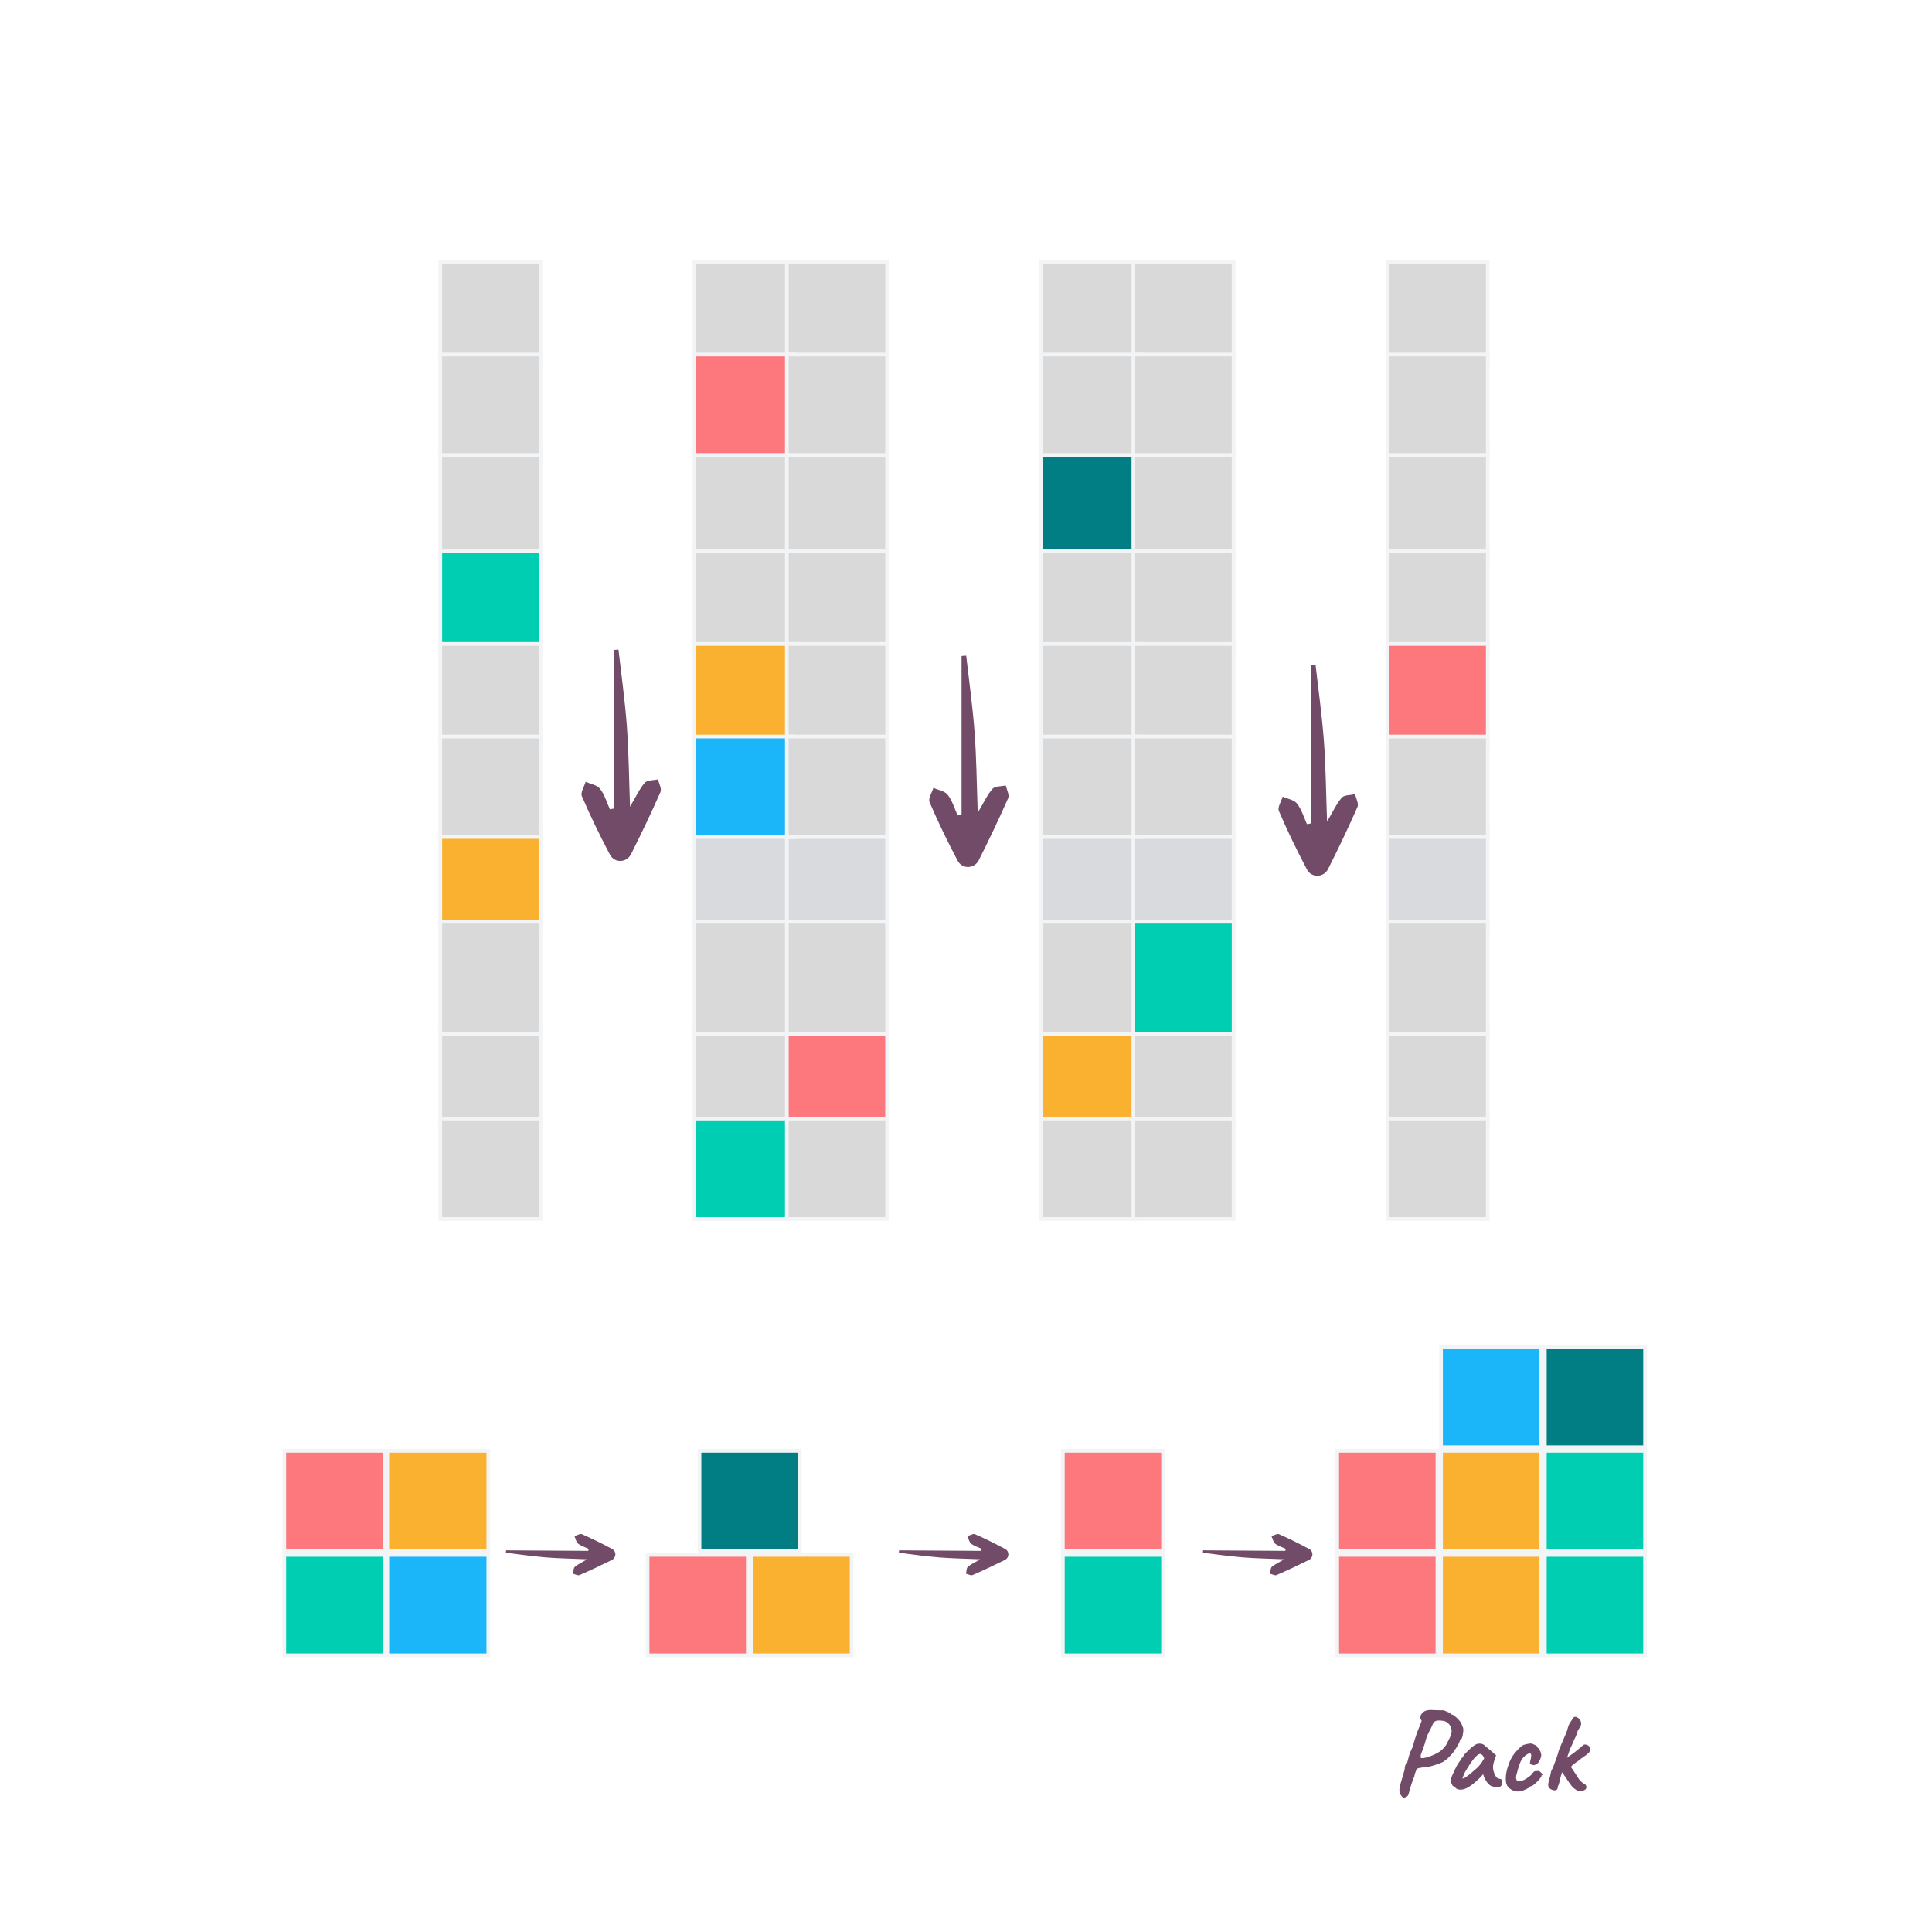
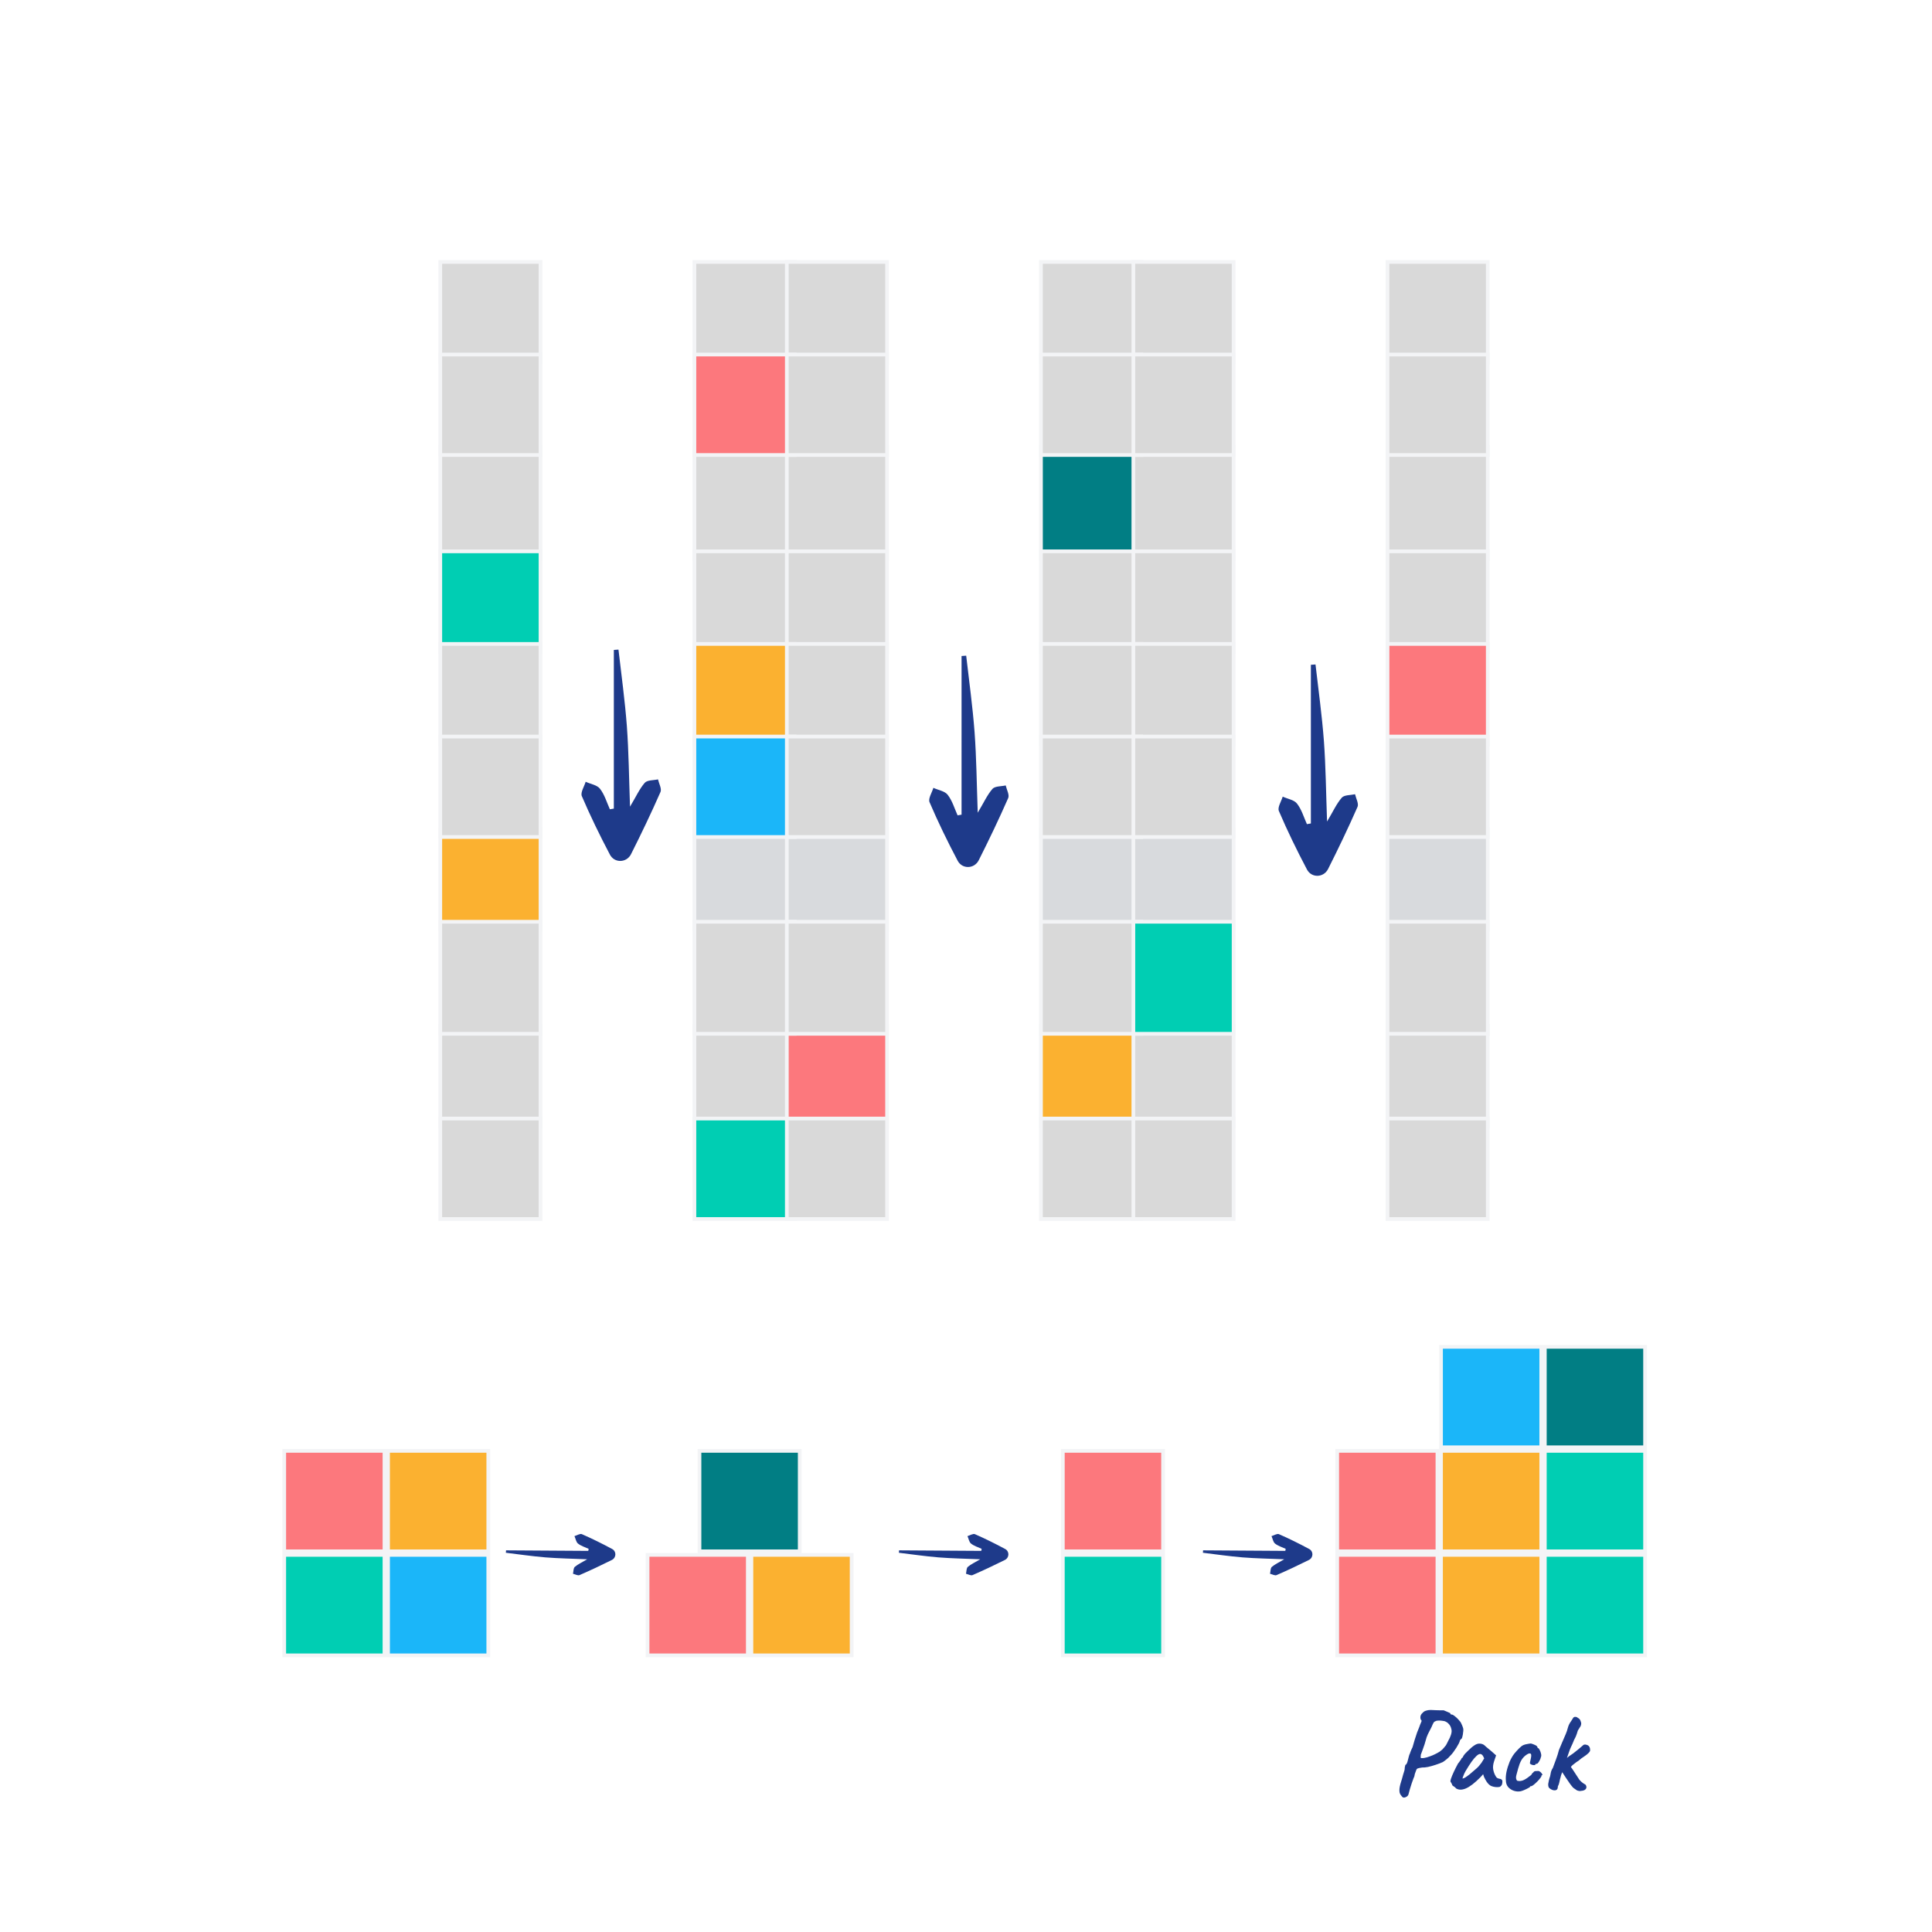
<svg xmlns="http://www.w3.org/2000/svg" width="260" height="260" viewBox="0 0 260 260" fill="none">
  <path d="M0 0H260V260H0V0Z" fill="white" />
-   <path d="M128.876 109.745C128.449 108.799 128.158 107.752 127.53 106.954C127.142 106.454 126.263 106.33 125.61 106.023C125.417 106.664 124.888 107.47 125.094 107.955C126.237 110.63 127.518 113.255 128.871 115.822C129.482 116.993 131.115 116.95 131.713 115.771C133.101 113.014 134.432 110.237 135.677 107.405C135.873 106.974 135.475 106.276 135.346 105.701C134.732 105.839 133.899 105.78 133.558 106.167C132.844 106.991 132.386 108.035 131.579 109.374C131.438 105.489 131.409 101.992 131.153 98.522C130.894 95.083 130.417 91.659 130.025 88.238C129.818 88.259 129.6 88.273 129.402 88.282C129.4 95.393 129.411 102.512 129.401 109.636C129.227 109.661 129.066 109.695 128.892 109.72L128.876 109.745Z" fill="#714B67" />
-   <path d="M82.082 108.928C81.655 107.983 81.364 106.935 80.736 106.137C80.348 105.638 79.469 105.514 78.816 105.206C78.623 105.848 78.094 106.654 78.3 107.139C79.444 109.813 80.724 112.438 82.077 115.006C82.688 116.177 84.321 116.133 84.919 114.954C86.307 112.198 87.638 109.421 88.883 106.588C89.079 106.158 88.681 105.459 88.552 104.885C87.938 105.023 87.105 104.964 86.764 105.351C86.05 106.174 85.592 107.219 84.785 108.557C84.644 104.672 84.615 101.176 84.359 97.705C84.1 94.267 83.623 90.842 83.231 87.421C83.025 87.443 82.806 87.457 82.608 87.466C82.606 94.577 82.617 101.696 82.607 108.819C82.433 108.845 82.272 108.878 82.098 108.904L82.082 108.928Z" fill="#714B67" />
-   <path d="M175.887 110.928C175.459 109.983 175.169 108.935 174.54 108.137C174.153 107.638 173.274 107.514 172.621 107.206C172.427 107.848 171.899 108.654 172.105 109.139C173.248 111.813 174.529 114.438 175.882 117.006C176.492 118.177 178.126 118.133 178.724 116.954C180.112 114.198 181.443 111.421 182.688 108.588C182.883 108.158 182.486 107.459 182.357 106.885C181.743 107.023 180.909 106.964 180.568 107.351C179.854 108.174 179.397 109.219 178.589 110.557C178.449 106.672 178.419 103.176 178.164 99.705C177.905 96.267 177.428 92.842 177.035 89.421C176.829 89.443 176.611 89.457 176.413 89.466C176.411 96.577 176.421 103.696 176.412 110.819C176.238 110.845 176.076 110.878 175.903 110.904L175.887 110.928Z" fill="#714B67" />
+   <path d="M128.876 109.745C128.449 108.799 128.158 107.752 127.53 106.954C127.142 106.454 126.263 106.33 125.61 106.023C125.417 106.664 124.888 107.47 125.094 107.955C126.237 110.63 127.518 113.255 128.871 115.822C129.482 116.993 131.115 116.95 131.713 115.771C133.101 113.014 134.432 110.237 135.677 107.405C135.873 106.974 135.475 106.276 135.346 105.701C134.732 105.839 133.899 105.78 133.558 106.167C132.844 106.991 132.386 108.035 131.579 109.374C131.438 105.489 131.409 101.992 131.153 98.522C130.894 95.083 130.417 91.659 130.025 88.238C129.818 88.259 129.6 88.273 129.402 88.282C129.4 95.393 129.411 102.512 129.401 109.636C129.227 109.661 129.066 109.695 128.892 109.72L128.876 109.745Z" fill="#1E3A8A" />
+   <path d="M82.082 108.928C81.655 107.983 81.364 106.935 80.736 106.137C80.348 105.638 79.469 105.514 78.816 105.206C78.623 105.848 78.094 106.654 78.3 107.139C79.444 109.813 80.724 112.438 82.077 115.006C82.688 116.177 84.321 116.133 84.919 114.954C86.307 112.198 87.638 109.421 88.883 106.588C89.079 106.158 88.681 105.459 88.552 104.885C87.938 105.023 87.105 104.964 86.764 105.351C86.05 106.174 85.592 107.219 84.785 108.557C84.644 104.672 84.615 101.176 84.359 97.705C84.1 94.267 83.623 90.842 83.231 87.421C83.025 87.443 82.806 87.457 82.608 87.466C82.606 94.577 82.617 101.696 82.607 108.819C82.433 108.845 82.272 108.878 82.098 108.904L82.082 108.928Z" fill="#1E3A8A" />
+   <path d="M175.887 110.928C175.459 109.983 175.169 108.935 174.54 108.137C174.153 107.638 173.274 107.514 172.621 107.206C172.427 107.848 171.899 108.654 172.105 109.139C173.248 111.813 174.529 114.438 175.882 117.006C176.492 118.177 178.126 118.133 178.724 116.954C180.112 114.198 181.443 111.421 182.688 108.588C182.883 108.158 182.486 107.459 182.357 106.885C181.743 107.023 180.909 106.964 180.568 107.351C179.854 108.174 179.397 109.219 178.589 110.557C178.449 106.672 178.419 103.176 178.164 99.705C177.905 96.267 177.428 92.842 177.035 89.421C176.829 89.443 176.611 89.457 176.413 89.466C176.411 96.577 176.421 103.696 176.412 110.819C176.238 110.845 176.076 110.878 175.903 110.904L175.887 110.928Z" fill="#1E3A8A" />
  <rect x="59.25" y="35.25" width="13.491" height="13.52" fill="#D9D9D9" stroke="#F3F4F6" stroke-width="0.5" />
  <rect x="59.25" y="60.175" width="13.491" height="15.078" fill="#D9D9D9" stroke="#F3F4F6" stroke-width="0.5" />
  <rect x="59.25" y="47.713" width="13.491" height="13.52" fill="#D9D9D9" stroke="#F3F4F6" stroke-width="0.5" />
  <rect x="59.25" y="74.196" width="13.491" height="13.52" fill="#00CEB3" stroke="#F3F4F6" stroke-width="0.5" />
  <rect x="59.25" y="86.658" width="13.491" height="13.52" fill="#D9D9D9" stroke="#F3F4F6" stroke-width="0.5" />
  <rect x="59.25" y="111.583" width="13.491" height="13.52" fill="#FBB130" stroke="#F3F4F6" stroke-width="0.5" />
  <rect x="59.25" y="138.066" width="13.491" height="13.52" fill="#D9D9D9" stroke="#F3F4F6" stroke-width="0.5" />
  <rect x="59.25" y="99.121" width="13.491" height="13.52" fill="#D9D9D9" stroke="#F3F4F6" stroke-width="0.5" />
  <rect x="59.25" y="124.046" width="13.491" height="15.078" fill="#D9D9D9" stroke="#F3F4F6" stroke-width="0.5" />
  <rect x="59.25" y="150.529" width="13.491" height="13.52" fill="#D9D9D9" stroke="#F3F4F6" stroke-width="0.5" />
  <rect x="93.45" y="35.25" width="13.491" height="13.52" fill="#D9D9D9" stroke="#F3F4F6" stroke-width="0.5" />
  <rect x="140.088" y="35.25" width="13.491" height="13.52" fill="#D9D9D9" stroke="#F3F4F6" stroke-width="0.5" />
  <rect x="186.726" y="35.25" width="13.491" height="13.52" fill="#D9D9D9" stroke="#F3F4F6" stroke-width="0.5" />
  <rect x="105.888" y="35.25" width="13.491" height="13.52" fill="#D9D9D9" stroke="#F3F4F6" stroke-width="0.5" />
  <rect x="152.524" y="35.25" width="13.491" height="13.52" fill="#D9D9D9" stroke="#F3F4F6" stroke-width="0.5" />
  <rect x="93.45" y="60.175" width="13.491" height="15.078" fill="#D9D9D9" stroke="#F3F4F6" stroke-width="0.5" />
  <rect x="140.088" y="60.175" width="13.491" height="15.078" fill="#017E84" stroke="#F3F4F6" stroke-width="0.5" />
  <rect x="186.726" y="60.175" width="13.491" height="15.078" fill="#D9D9D9" stroke="#F3F4F6" stroke-width="0.5" />
  <rect x="105.888" y="60.175" width="13.491" height="15.078" fill="#D9D9D9" stroke="#F3F4F6" stroke-width="0.5" />
  <rect x="152.524" y="60.175" width="13.491" height="15.078" fill="#D9D9D9" stroke="#F3F4F6" stroke-width="0.5" />
  <rect x="93.45" y="47.713" width="13.491" height="13.52" fill="#FC787D" stroke="#F3F4F6" stroke-width="0.5" />
  <rect x="140.088" y="47.713" width="13.491" height="13.52" fill="#D9D9D9" stroke="#F3F4F6" stroke-width="0.5" />
  <rect x="186.726" y="47.713" width="13.491" height="13.52" fill="#D9D9D9" stroke="#F3F4F6" stroke-width="0.5" />
  <rect x="105.888" y="47.713" width="13.491" height="13.52" fill="#D9D9D9" stroke="#F3F4F6" stroke-width="0.5" />
  <rect x="152.524" y="47.713" width="13.491" height="13.52" fill="#D9D9D9" stroke="#F3F4F6" stroke-width="0.5" />
  <rect x="93.45" y="74.196" width="13.491" height="13.52" fill="#D9D9D9" stroke="#F3F4F6" stroke-width="0.5" />
  <rect x="140.088" y="74.196" width="13.491" height="13.52" fill="#D9D9D9" stroke="#F3F4F6" stroke-width="0.5" />
  <rect x="186.726" y="74.196" width="13.491" height="13.52" fill="#D9D9D9" stroke="#F3F4F6" stroke-width="0.5" />
  <rect x="105.888" y="74.196" width="13.491" height="13.52" fill="#D9D9D9" stroke="#F3F4F6" stroke-width="0.5" />
  <rect x="152.524" y="74.196" width="13.491" height="13.52" fill="#D9D9D9" stroke="#F3F4F6" stroke-width="0.5" />
  <rect x="93.45" y="86.658" width="13.491" height="13.52" fill="#FBB130" stroke="#F3F4F6" stroke-width="0.5" />
  <rect x="140.088" y="86.658" width="13.491" height="13.52" fill="#D9D9D9" stroke="#F3F4F6" stroke-width="0.5" />
  <rect x="186.726" y="86.658" width="13.491" height="13.52" fill="#FC787D" stroke="#F3F4F6" stroke-width="0.5" />
  <rect x="105.888" y="86.658" width="13.491" height="13.52" fill="#D9D9D9" stroke="#F3F4F6" stroke-width="0.5" />
  <rect x="152.524" y="86.658" width="13.491" height="13.52" fill="#D9D9D9" stroke="#F3F4F6" stroke-width="0.5" />
  <rect x="93.45" y="111.583" width="13.491" height="13.52" fill="#D8DADD" stroke="#F3F4F6" stroke-width="0.5" />
  <rect x="140.088" y="111.583" width="13.491" height="13.52" fill="#D8DADD" stroke="#F3F4F6" stroke-width="0.5" />
  <rect x="186.726" y="111.583" width="13.491" height="13.52" fill="#D8DADD" stroke="#F3F4F6" stroke-width="0.5" />
  <rect x="105.888" y="111.583" width="13.491" height="13.52" fill="#D8DADD" stroke="#F3F4F6" stroke-width="0.5" />
  <rect x="152.524" y="111.583" width="13.491" height="13.52" fill="#D8DADD" stroke="#F3F4F6" stroke-width="0.5" />
  <rect x="93.45" y="138.066" width="13.491" height="13.52" fill="#D9D9D9" stroke="#F3F4F6" stroke-width="0.5" />
  <rect x="140.088" y="138.066" width="13.491" height="13.52" fill="#FBB130" stroke="#F3F4F6" stroke-width="0.5" />
  <rect x="186.726" y="138.066" width="13.491" height="13.52" fill="#D9D9D9" stroke="#F3F4F6" stroke-width="0.5" />
  <rect x="105.888" y="138.066" width="13.491" height="13.52" fill="#FC787D" stroke="#F3F4F6" stroke-width="0.5" />
  <rect x="152.524" y="138.066" width="13.491" height="13.52" fill="#D9D9D9" stroke="#F3F4F6" stroke-width="0.5" />
  <rect x="93.45" y="99.121" width="13.491" height="13.52" fill="#1BB6F9" stroke="#F3F4F6" stroke-width="0.5" />
  <rect x="140.088" y="99.121" width="13.491" height="13.52" fill="#D9D9D9" stroke="#F3F4F6" stroke-width="0.5" />
  <rect x="186.726" y="99.121" width="13.491" height="13.52" fill="#D9D9D9" stroke="#F3F4F6" stroke-width="0.5" />
  <rect x="105.888" y="99.121" width="13.491" height="13.52" fill="#D9D9D9" stroke="#F3F4F6" stroke-width="0.5" />
  <rect x="152.524" y="99.121" width="13.491" height="13.52" fill="#D9D9D9" stroke="#F3F4F6" stroke-width="0.5" />
  <rect x="93.45" y="124.046" width="13.491" height="15.078" fill="#D9D9D9" stroke="#F3F4F6" stroke-width="0.5" />
  <rect x="140.088" y="124.046" width="13.491" height="15.078" fill="#D9D9D9" stroke="#F3F4F6" stroke-width="0.5" />
  <rect x="186.726" y="124.046" width="13.491" height="15.078" fill="#D9D9D9" stroke="#F3F4F6" stroke-width="0.5" />
  <rect x="105.888" y="124.046" width="13.491" height="15.078" fill="#D9D9D9" stroke="#F3F4F6" stroke-width="0.5" />
  <rect x="152.524" y="124.046" width="13.491" height="15.078" fill="#00CEB3" stroke="#F3F4F6" stroke-width="0.5" />
  <rect x="93.45" y="150.529" width="13.491" height="13.52" fill="#00CEB3" stroke="#F3F4F6" stroke-width="0.5" />
  <rect x="140.088" y="150.529" width="13.491" height="13.52" fill="#D9D9D9" stroke="#F3F4F6" stroke-width="0.5" />
  <rect x="186.726" y="150.529" width="13.491" height="13.52" fill="#D9D9D9" stroke="#F3F4F6" stroke-width="0.5" />
  <rect x="105.888" y="150.529" width="13.491" height="13.52" fill="#D9D9D9" stroke="#F3F4F6" stroke-width="0.5" />
  <rect x="152.524" y="150.529" width="13.491" height="13.52" fill="#D9D9D9" stroke="#F3F4F6" stroke-width="0.5" />
-   <path d="M173.031 208.437C172.543 208.211 172.001 208.057 171.59 207.727C171.332 207.523 171.271 207.066 171.114 206.725C171.447 206.626 171.866 206.354 172.117 206.463C173.499 207.067 174.855 207.742 176.181 208.454C176.786 208.776 176.758 209.626 176.145 209.934C174.712 210.647 173.268 211.33 171.796 211.969C171.572 212.069 171.212 211.86 170.914 211.79C170.988 211.471 170.96 211.038 171.162 210.861C171.591 210.493 172.134 210.258 172.83 209.842C170.817 209.756 169.005 209.729 167.208 209.585C165.427 209.438 163.653 209.179 161.882 208.963C161.894 208.856 161.901 208.742 161.907 208.639C165.592 208.662 169.282 208.691 172.973 208.71C172.987 208.619 173.005 208.535 173.019 208.445L173.031 208.437Z" fill="#714B67" />
-   <path d="M132.116 208.437C131.628 208.211 131.086 208.057 130.675 207.727C130.417 207.523 130.356 207.066 130.199 206.725C130.532 206.626 130.951 206.354 131.202 206.463C132.584 207.067 133.94 207.742 135.266 208.454C135.871 208.776 135.843 209.626 135.23 209.934C133.797 210.647 132.353 211.33 130.881 211.969C130.657 212.069 130.297 211.86 129.999 211.79C130.073 211.471 130.045 211.038 130.247 210.861C130.676 210.493 131.219 210.258 131.915 209.842C129.902 209.756 128.09 209.729 126.293 209.585C124.512 209.438 122.738 209.179 120.967 208.963C120.979 208.856 120.986 208.742 120.992 208.639C124.677 208.662 128.367 208.691 132.058 208.71C132.072 208.619 132.09 208.535 132.104 208.445L132.116 208.437Z" fill="#714B67" />
-   <path d="M79.227 208.437C78.738 208.211 78.196 208.057 77.785 207.727C77.527 207.523 77.466 207.066 77.309 206.725C77.642 206.626 78.061 206.354 78.312 206.463C79.694 207.067 81.05 207.742 82.377 208.454C82.981 208.776 82.953 209.626 82.34 209.934C80.907 210.647 79.464 211.33 77.992 211.969C77.768 212.069 77.407 211.86 77.11 211.79C77.183 211.471 77.155 211.038 77.357 210.861C77.786 210.493 78.329 210.258 79.025 209.842C77.013 209.756 75.201 209.729 73.403 209.585C71.622 209.438 69.849 209.179 68.077 208.963C68.089 208.856 68.097 208.742 68.102 208.639C71.787 208.662 75.477 208.691 79.169 208.71C79.182 208.619 79.2 208.535 79.214 208.445L79.227 208.437Z" fill="#714B67" />
+   <path d="M173.031 208.437C172.543 208.211 172.001 208.057 171.59 207.727C171.332 207.523 171.271 207.066 171.114 206.725C171.447 206.626 171.866 206.354 172.117 206.463C173.499 207.067 174.855 207.742 176.181 208.454C176.786 208.776 176.758 209.626 176.145 209.934C174.712 210.647 173.268 211.33 171.796 211.969C171.572 212.069 171.212 211.86 170.914 211.79C170.988 211.471 170.96 211.038 171.162 210.861C171.591 210.493 172.134 210.258 172.83 209.842C170.817 209.756 169.005 209.729 167.208 209.585C165.427 209.438 163.653 209.179 161.882 208.963C161.894 208.856 161.901 208.742 161.907 208.639C165.592 208.662 169.282 208.691 172.973 208.71C172.987 208.619 173.005 208.535 173.019 208.445L173.031 208.437Z" fill="#1E3A8A" />
+   <path d="M132.116 208.437C131.628 208.211 131.086 208.057 130.675 207.727C130.417 207.523 130.356 207.066 130.199 206.725C130.532 206.626 130.951 206.354 131.202 206.463C132.584 207.067 133.94 207.742 135.266 208.454C135.871 208.776 135.843 209.626 135.23 209.934C133.797 210.647 132.353 211.33 130.881 211.969C130.657 212.069 130.297 211.86 129.999 211.79C130.073 211.471 130.045 211.038 130.247 210.861C130.676 210.493 131.219 210.258 131.915 209.842C129.902 209.756 128.09 209.729 126.293 209.585C124.512 209.438 122.738 209.179 120.967 208.963C120.979 208.856 120.986 208.742 120.992 208.639C124.677 208.662 128.367 208.691 132.058 208.71C132.072 208.619 132.09 208.535 132.104 208.445L132.116 208.437Z" fill="#1E3A8A" />
+   <path d="M79.227 208.437C78.738 208.211 78.196 208.057 77.785 207.727C77.527 207.523 77.466 207.066 77.309 206.725C77.642 206.626 78.061 206.354 78.312 206.463C79.694 207.067 81.05 207.742 82.377 208.454C82.981 208.776 82.953 209.626 82.34 209.934C80.907 210.647 79.464 211.33 77.992 211.969C77.768 212.069 77.407 211.86 77.11 211.79C77.183 211.471 77.155 211.038 77.357 210.861C77.786 210.493 78.329 210.258 79.025 209.842C77.013 209.756 75.201 209.729 73.403 209.585C71.622 209.438 69.849 209.179 68.077 208.963C68.089 208.856 68.097 208.742 68.102 208.639C71.787 208.662 75.477 208.691 79.169 208.71C79.182 208.619 79.2 208.535 79.214 208.445L79.227 208.437Z" fill="#1E3A8A" />
  <rect x="207.896" y="195.25" width="13.491" height="13.52" fill="#00CEB3" stroke="#F3F4F6" stroke-width="0.5" />
  <rect x="207.896" y="181.25" width="13.491" height="13.52" fill="#017E84" stroke="#F3F4F6" stroke-width="0.5" />
  <rect x="193.925" y="195.25" width="13.491" height="13.52" fill="#FBB130" stroke="#F3F4F6" stroke-width="0.5" />
  <rect x="193.925" y="181.25" width="13.491" height="13.52" fill="#1BB6F9" stroke="#F3F4F6" stroke-width="0.5" />
  <rect x="179.954" y="195.25" width="13.491" height="13.52" fill="#FC787D" stroke="#F3F4F6" stroke-width="0.5" />
  <rect x="143.031" y="195.25" width="13.491" height="13.52" fill="#FC787D" stroke="#F3F4F6" stroke-width="0.5" />
  <rect x="52.221" y="195.25" width="13.491" height="13.52" fill="#FBB130" stroke="#F3F4F6" stroke-width="0.5" />
  <rect x="94.133" y="195.25" width="13.491" height="13.52" fill="#017E84" stroke="#F3F4F6" stroke-width="0.5" />
  <rect x="38.25" y="195.25" width="13.491" height="13.52" fill="#FC787D" stroke="#F3F4F6" stroke-width="0.5" />
  <rect x="207.896" y="209.25" width="13.491" height="13.52" fill="#00CEB3" stroke="#F3F4F6" stroke-width="0.5" />
  <rect x="193.925" y="209.25" width="13.491" height="13.52" fill="#FBB130" stroke="#F3F4F6" stroke-width="0.5" />
  <rect x="179.954" y="209.25" width="13.491" height="13.52" fill="#FC787D" stroke="#F3F4F6" stroke-width="0.5" />
  <rect x="143.031" y="209.25" width="13.491" height="13.52" fill="#00CEB3" stroke="#F3F4F6" stroke-width="0.5" />
  <rect x="101.119" y="209.25" width="13.491" height="13.52" fill="#FBB130" stroke="#F3F4F6" stroke-width="0.5" />
  <rect x="52.221" y="209.25" width="13.491" height="13.52" fill="#1BB6F9" stroke="#F3F4F6" stroke-width="0.5" />
  <rect x="87.147" y="209.25" width="13.491" height="13.52" fill="#FC787D" stroke="#F3F4F6" stroke-width="0.5" />
  <rect x="38.25" y="209.25" width="13.491" height="13.52" fill="#00CEB3" stroke="#F3F4F6" stroke-width="0.5" />
-   <path d="M188.942 241.912C188.814 241.912 188.707 241.843 188.622 241.704C188.558 241.64 188.488 241.539 188.414 241.4C188.339 241.261 188.312 241.037 188.334 240.728C188.366 240.408 188.483 239.944 188.686 239.336C188.792 238.931 188.878 238.637 188.942 238.456C189.006 238.264 189.038 238.125 189.038 238.04C189.038 237.923 189.048 237.827 189.07 237.752C189.102 237.667 189.118 237.587 189.118 237.512C189.182 237.512 189.246 237.453 189.31 237.336C189.374 237.219 189.427 237.059 189.47 236.856C189.512 236.675 189.55 236.531 189.582 236.424C189.624 236.307 189.646 236.227 189.646 236.184C189.699 236.099 189.752 235.965 189.806 235.784C189.87 235.603 189.966 235.384 190.094 235.128C190.179 234.808 190.275 234.477 190.382 234.136C190.488 233.784 190.595 233.459 190.702 233.16C190.819 232.851 190.915 232.611 190.99 232.44C191.107 232.109 191.198 231.88 191.262 231.752C191.326 231.613 191.326 231.523 191.262 231.48C191.187 231.427 191.15 231.293 191.15 231.08C191.16 230.856 191.262 230.664 191.454 230.504C191.571 230.365 191.72 230.269 191.902 230.216C192.083 230.152 192.291 230.12 192.526 230.12C192.76 230.12 193.006 230.131 193.262 230.152C193.454 230.163 193.656 230.168 193.87 230.168C194.094 230.168 194.232 230.168 194.286 230.168C194.382 230.211 194.499 230.259 194.638 230.312C194.776 230.365 194.899 230.419 195.006 230.472C195.123 230.515 195.182 230.552 195.182 230.584C195.182 230.648 195.203 230.691 195.246 230.712C195.299 230.723 195.352 230.733 195.406 230.744C195.48 230.744 195.603 230.813 195.774 230.952C195.944 231.08 196.115 231.24 196.286 231.432C196.467 231.613 196.595 231.795 196.67 231.976C196.755 232.157 196.824 232.328 196.878 232.488C196.942 232.648 196.947 232.877 196.894 233.176C196.883 233.336 196.856 233.496 196.814 233.656C196.782 233.816 196.744 233.923 196.702 233.976C196.638 234.019 196.579 234.072 196.526 234.136C196.472 234.2 196.446 234.259 196.446 234.312C196.446 234.355 196.403 234.461 196.318 234.632C196.232 234.792 196.126 234.979 195.998 235.192C195.87 235.395 195.731 235.597 195.582 235.8C195.432 236.003 195.294 236.163 195.166 236.28C195.027 236.451 194.862 236.611 194.67 236.76C194.488 236.909 194.323 237.032 194.174 237.128C193.896 237.256 193.576 237.379 193.214 237.496C192.862 237.613 192.52 237.709 192.19 237.784C191.859 237.848 191.592 237.875 191.39 237.864C191.08 237.907 190.878 237.949 190.782 237.992C190.686 238.024 190.616 238.115 190.574 238.264C190.52 238.403 190.467 238.547 190.414 238.696C190.371 238.845 190.35 238.952 190.35 239.016C190.328 239.059 190.28 239.176 190.206 239.368C190.142 239.56 190.062 239.784 189.966 240.04C189.88 240.296 189.8 240.552 189.726 240.808C189.651 241.064 189.592 241.283 189.55 241.464C189.507 241.613 189.416 241.725 189.278 241.8C189.15 241.875 189.038 241.912 188.942 241.912ZM191.214 236.568C191.256 236.611 191.395 236.616 191.63 236.584C191.864 236.552 192.147 236.472 192.478 236.344C192.691 236.269 192.904 236.179 193.118 236.072C193.342 235.965 193.555 235.848 193.758 235.72C193.864 235.645 193.976 235.555 194.094 235.448C194.211 235.331 194.376 235.139 194.59 234.872C194.622 234.819 194.675 234.717 194.75 234.568C194.835 234.408 194.91 234.259 194.974 234.12C195.07 233.971 195.166 233.752 195.262 233.464C195.358 233.165 195.379 232.92 195.326 232.728C195.272 232.451 195.166 232.221 195.006 232.04C194.846 231.848 194.643 231.709 194.398 231.624C194.163 231.581 193.966 231.555 193.806 231.544C193.656 231.533 193.491 231.544 193.31 231.576C193.139 231.629 193.016 231.704 192.942 231.8C192.878 231.896 192.782 232.099 192.654 232.408C192.579 232.557 192.472 232.765 192.334 233.032C192.195 233.288 192.078 233.549 191.982 233.816C191.79 234.52 191.619 235.059 191.47 235.432C191.331 235.805 191.24 236.051 191.198 236.168C191.208 236.285 191.203 236.371 191.182 236.424C191.16 236.467 191.171 236.515 191.214 236.568ZM195.929 240.664C195.887 240.579 195.791 240.493 195.641 240.408C195.503 240.323 195.433 240.259 195.433 240.216C195.433 240.173 195.407 240.109 195.353 240.024C195.311 239.928 195.268 239.859 195.225 239.816C195.172 239.752 195.188 239.597 195.273 239.352C195.359 239.096 195.487 238.787 195.657 238.424C195.828 238.061 196.015 237.693 196.217 237.32C196.303 237.235 196.388 237.123 196.473 236.984C196.559 236.845 196.623 236.755 196.665 236.712C196.665 236.669 196.681 236.632 196.713 236.6C196.745 236.557 196.783 236.536 196.825 236.536L196.953 236.28C196.975 236.237 197.039 236.152 197.145 236.024C197.263 235.896 197.401 235.757 197.561 235.608C197.721 235.448 197.881 235.299 198.041 235.16C198.212 235.021 198.351 234.92 198.457 234.856C198.681 234.707 198.911 234.637 199.145 234.648C199.391 234.659 199.599 234.733 199.769 234.872C199.801 234.904 199.871 234.968 199.977 235.064C200.095 235.16 200.223 235.267 200.361 235.384C200.511 235.501 200.639 235.608 200.745 235.704L201.337 236.232L201.065 237.032C200.927 237.459 200.889 237.832 200.953 238.152C201.017 238.472 201.119 238.749 201.257 238.984C201.311 239.101 201.38 239.192 201.465 239.256C201.561 239.32 201.684 239.363 201.833 239.384C201.919 239.395 201.999 239.427 202.073 239.48C202.148 239.533 202.185 239.619 202.185 239.736C202.185 239.992 202.137 240.179 202.041 240.296C201.956 240.403 201.86 240.467 201.753 240.488C201.401 240.531 201.065 240.493 200.745 240.376C200.425 240.259 200.137 239.955 199.881 239.464C199.839 239.4 199.78 239.283 199.705 239.112C199.641 238.931 199.604 238.813 199.593 238.76C199.551 238.813 199.492 238.883 199.417 238.968C199.353 239.043 199.289 239.112 199.225 239.176C198.468 239.944 197.817 240.445 197.273 240.68C196.74 240.904 196.292 240.899 195.929 240.664ZM196.809 239.336C196.884 239.347 197.001 239.309 197.161 239.224C197.321 239.128 197.535 238.973 197.801 238.76C198.164 238.451 198.463 238.195 198.697 237.992C198.932 237.789 199.161 237.528 199.385 237.208L199.737 236.632C199.631 236.387 199.535 236.227 199.449 236.152C199.364 236.077 199.279 236.04 199.193 236.04C199.055 236.04 198.889 236.131 198.697 236.312C198.505 236.483 198.287 236.739 198.041 237.08C197.807 237.411 197.54 237.827 197.241 238.328C197.103 238.563 196.996 238.792 196.921 239.016C196.847 239.229 196.809 239.336 196.809 239.336ZM204.622 241.064C204.313 241.117 204.003 241.091 203.694 240.984C203.395 240.877 203.145 240.707 202.942 240.472C202.75 240.227 202.654 239.933 202.654 239.592C202.622 239.272 202.649 238.893 202.734 238.456C202.83 238.008 202.969 237.56 203.15 237.112C203.342 236.664 203.561 236.285 203.806 235.976C204.019 235.72 204.233 235.485 204.446 235.272C204.659 235.059 204.851 234.915 205.022 234.84C205.171 234.776 205.353 234.728 205.566 234.696C205.79 234.653 205.945 234.632 206.03 234.632C206.201 234.675 206.387 234.744 206.59 234.84C206.803 234.936 206.91 235.048 206.91 235.176C206.91 235.176 206.921 235.192 206.942 235.224C206.974 235.245 206.99 235.256 206.99 235.256C207.054 235.256 207.123 235.336 207.198 235.496C207.283 235.645 207.347 235.821 207.39 236.024C207.433 236.216 207.422 236.371 207.358 236.488C207.315 236.691 207.23 236.888 207.102 237.08C206.985 237.272 206.883 237.368 206.798 237.368C206.755 237.368 206.713 237.373 206.67 237.384C206.638 237.384 206.622 237.411 206.622 237.464C206.622 237.517 206.563 237.544 206.446 237.544C206.339 237.544 206.227 237.523 206.11 237.48C205.993 237.437 205.918 237.373 205.886 237.288C205.886 237.235 205.897 237.165 205.918 237.08C205.939 236.995 205.971 236.851 206.014 236.648C206.078 236.349 206.083 236.152 206.03 236.056C205.977 235.949 205.843 235.939 205.63 236.024C205.363 236.173 205.145 236.349 204.974 236.552C204.803 236.744 204.649 237.016 204.51 237.368C204.382 237.72 204.238 238.211 204.078 238.84C204.014 239.085 204.003 239.277 204.046 239.416C204.099 239.555 204.142 239.629 204.174 239.64C204.323 239.683 204.483 239.693 204.654 239.672C204.835 239.64 204.985 239.592 205.102 239.528C205.273 239.443 205.422 239.352 205.55 239.256C205.689 239.149 205.838 239.037 205.998 238.92C206.051 238.888 206.099 238.829 206.142 238.744C206.185 238.648 206.249 238.579 206.334 238.536C206.419 238.408 206.526 238.344 206.654 238.344C206.793 238.333 206.926 238.328 207.054 238.328C207.139 238.349 207.23 238.403 207.326 238.488C207.422 238.573 207.491 238.659 207.534 238.744C207.587 238.819 207.582 238.872 207.518 238.904C207.475 238.904 207.449 238.92 207.438 238.952C207.438 238.973 207.438 238.984 207.438 238.984C207.459 239.027 207.411 239.123 207.294 239.272C207.187 239.421 207.049 239.581 206.878 239.752C206.707 239.923 206.542 240.072 206.382 240.2C206.233 240.317 206.126 240.376 206.062 240.376C205.955 240.376 205.902 240.408 205.902 240.472C205.902 240.493 205.822 240.547 205.662 240.632C205.513 240.717 205.337 240.803 205.134 240.888C204.942 240.973 204.771 241.032 204.622 241.064ZM208.93 240.888C208.77 240.835 208.626 240.749 208.498 240.632C208.381 240.515 208.333 240.323 208.354 240.056C208.375 239.896 208.407 239.731 208.45 239.56C208.493 239.379 208.546 239.203 208.61 239.032C208.642 238.84 208.679 238.648 208.722 238.456C208.775 238.264 208.861 238.083 208.978 237.912C209.117 237.517 209.261 237.128 209.41 236.744C209.559 236.349 209.687 235.939 209.794 235.512C209.954 235.128 210.098 234.787 210.226 234.488C210.365 234.189 210.53 233.805 210.722 233.336C210.829 233.091 210.919 232.819 210.994 232.52C211.079 232.211 211.207 231.939 211.378 231.704C211.453 231.608 211.506 231.528 211.538 231.464C211.581 231.389 211.623 231.32 211.666 231.256C211.741 231.107 211.853 231.037 212.002 231.048C212.162 231.059 212.269 231.101 212.322 231.176C212.503 231.251 212.631 231.389 212.706 231.592C212.781 231.784 212.807 231.923 212.786 232.008C212.786 232.125 212.743 232.253 212.658 232.392C212.615 232.435 212.573 232.499 212.53 232.584C212.487 232.659 212.423 232.76 212.338 232.888C212.295 233.027 212.253 233.165 212.21 233.304C212.167 233.443 212.119 233.571 212.066 233.688C212.013 233.805 211.954 233.923 211.89 234.04C211.826 234.157 211.783 234.253 211.762 234.328C211.666 234.573 211.559 234.813 211.442 235.048C211.335 235.272 211.239 235.512 211.154 235.768C211.069 236.013 210.978 236.275 210.882 236.552C210.786 236.819 210.663 237.075 210.514 237.32C210.439 237.427 210.397 237.571 210.386 237.752C210.386 237.933 210.365 238.109 210.322 238.28C210.247 238.472 210.178 238.648 210.114 238.808C210.061 238.968 210.034 239.069 210.034 239.112C209.959 239.347 209.901 239.581 209.858 239.816C209.815 240.04 209.746 240.237 209.65 240.408C209.65 240.664 209.581 240.824 209.442 240.888C209.303 240.952 209.133 240.952 208.93 240.888ZM212.594 241.032C212.423 241.011 212.295 240.979 212.21 240.936C212.125 240.883 211.965 240.771 211.73 240.6C211.602 240.472 211.442 240.275 211.25 240.008C211.058 239.741 210.866 239.459 210.674 239.16C210.482 238.851 210.311 238.589 210.162 238.376L211.042 237.256C211.181 237.427 211.293 237.587 211.378 237.736C211.463 237.885 211.533 237.987 211.586 238.04C211.831 238.403 212.023 238.696 212.162 238.92C212.301 239.144 212.418 239.325 212.514 239.464C212.621 239.603 212.738 239.725 212.866 239.832C212.994 239.939 213.159 240.051 213.362 240.168C213.394 240.189 213.426 240.243 213.458 240.328C213.49 240.403 213.501 240.483 213.49 240.568C213.469 240.696 213.389 240.803 213.25 240.888C213.122 240.963 212.903 241.011 212.594 241.032ZM210.274 238.072C210.21 237.891 210.194 237.688 210.226 237.464C210.269 237.229 210.359 237.075 210.498 237C210.541 236.925 210.583 236.877 210.626 236.856C210.679 236.824 210.711 236.787 210.722 236.744C210.743 236.701 210.797 236.643 210.882 236.568C210.978 236.493 211.063 236.424 211.138 236.36C211.309 236.253 211.495 236.125 211.698 235.976C211.911 235.816 212.114 235.656 212.306 235.496C212.509 235.336 212.674 235.197 212.802 235.08C212.941 234.963 213.026 234.888 213.058 234.856C213.09 234.813 213.154 234.787 213.25 234.776C213.357 234.765 213.458 234.781 213.554 234.824C213.682 234.856 213.783 234.925 213.858 235.032C213.943 235.139 213.986 235.288 213.986 235.48C214.018 235.597 213.949 235.741 213.778 235.912C213.618 236.072 213.415 236.232 213.17 236.392C213.085 236.445 212.967 236.525 212.818 236.632C212.679 236.739 212.557 236.84 212.45 236.936C212.375 236.979 212.263 237.053 212.114 237.16C211.975 237.256 211.853 237.352 211.746 237.448C211.661 237.501 211.559 237.597 211.442 237.736C211.335 237.864 211.213 237.96 211.074 238.024C210.733 238.344 210.525 238.499 210.45 238.488C210.386 238.477 210.327 238.339 210.274 238.072Z" fill="#714B67" />
+   <path d="M188.942 241.912C188.814 241.912 188.707 241.843 188.622 241.704C188.558 241.64 188.488 241.539 188.414 241.4C188.339 241.261 188.312 241.037 188.334 240.728C188.366 240.408 188.483 239.944 188.686 239.336C188.792 238.931 188.878 238.637 188.942 238.456C189.006 238.264 189.038 238.125 189.038 238.04C189.038 237.923 189.048 237.827 189.07 237.752C189.102 237.667 189.118 237.587 189.118 237.512C189.182 237.512 189.246 237.453 189.31 237.336C189.374 237.219 189.427 237.059 189.47 236.856C189.512 236.675 189.55 236.531 189.582 236.424C189.624 236.307 189.646 236.227 189.646 236.184C189.699 236.099 189.752 235.965 189.806 235.784C189.87 235.603 189.966 235.384 190.094 235.128C190.179 234.808 190.275 234.477 190.382 234.136C190.488 233.784 190.595 233.459 190.702 233.16C190.819 232.851 190.915 232.611 190.99 232.44C191.107 232.109 191.198 231.88 191.262 231.752C191.326 231.613 191.326 231.523 191.262 231.48C191.187 231.427 191.15 231.293 191.15 231.08C191.16 230.856 191.262 230.664 191.454 230.504C191.571 230.365 191.72 230.269 191.902 230.216C192.083 230.152 192.291 230.12 192.526 230.12C192.76 230.12 193.006 230.131 193.262 230.152C193.454 230.163 193.656 230.168 193.87 230.168C194.094 230.168 194.232 230.168 194.286 230.168C194.382 230.211 194.499 230.259 194.638 230.312C194.776 230.365 194.899 230.419 195.006 230.472C195.123 230.515 195.182 230.552 195.182 230.584C195.182 230.648 195.203 230.691 195.246 230.712C195.299 230.723 195.352 230.733 195.406 230.744C195.48 230.744 195.603 230.813 195.774 230.952C195.944 231.08 196.115 231.24 196.286 231.432C196.467 231.613 196.595 231.795 196.67 231.976C196.755 232.157 196.824 232.328 196.878 232.488C196.942 232.648 196.947 232.877 196.894 233.176C196.883 233.336 196.856 233.496 196.814 233.656C196.782 233.816 196.744 233.923 196.702 233.976C196.638 234.019 196.579 234.072 196.526 234.136C196.472 234.2 196.446 234.259 196.446 234.312C196.446 234.355 196.403 234.461 196.318 234.632C196.232 234.792 196.126 234.979 195.998 235.192C195.87 235.395 195.731 235.597 195.582 235.8C195.432 236.003 195.294 236.163 195.166 236.28C195.027 236.451 194.862 236.611 194.67 236.76C194.488 236.909 194.323 237.032 194.174 237.128C193.896 237.256 193.576 237.379 193.214 237.496C192.862 237.613 192.52 237.709 192.19 237.784C191.859 237.848 191.592 237.875 191.39 237.864C191.08 237.907 190.878 237.949 190.782 237.992C190.686 238.024 190.616 238.115 190.574 238.264C190.52 238.403 190.467 238.547 190.414 238.696C190.371 238.845 190.35 238.952 190.35 239.016C190.328 239.059 190.28 239.176 190.206 239.368C190.142 239.56 190.062 239.784 189.966 240.04C189.88 240.296 189.8 240.552 189.726 240.808C189.651 241.064 189.592 241.283 189.55 241.464C189.507 241.613 189.416 241.725 189.278 241.8C189.15 241.875 189.038 241.912 188.942 241.912ZM191.214 236.568C191.256 236.611 191.395 236.616 191.63 236.584C191.864 236.552 192.147 236.472 192.478 236.344C192.691 236.269 192.904 236.179 193.118 236.072C193.342 235.965 193.555 235.848 193.758 235.72C193.864 235.645 193.976 235.555 194.094 235.448C194.211 235.331 194.376 235.139 194.59 234.872C194.622 234.819 194.675 234.717 194.75 234.568C194.835 234.408 194.91 234.259 194.974 234.12C195.07 233.971 195.166 233.752 195.262 233.464C195.358 233.165 195.379 232.92 195.326 232.728C195.272 232.451 195.166 232.221 195.006 232.04C194.846 231.848 194.643 231.709 194.398 231.624C194.163 231.581 193.966 231.555 193.806 231.544C193.656 231.533 193.491 231.544 193.31 231.576C193.139 231.629 193.016 231.704 192.942 231.8C192.878 231.896 192.782 232.099 192.654 232.408C192.579 232.557 192.472 232.765 192.334 233.032C192.195 233.288 192.078 233.549 191.982 233.816C191.79 234.52 191.619 235.059 191.47 235.432C191.331 235.805 191.24 236.051 191.198 236.168C191.208 236.285 191.203 236.371 191.182 236.424C191.16 236.467 191.171 236.515 191.214 236.568ZM195.929 240.664C195.887 240.579 195.791 240.493 195.641 240.408C195.503 240.323 195.433 240.259 195.433 240.216C195.433 240.173 195.407 240.109 195.353 240.024C195.311 239.928 195.268 239.859 195.225 239.816C195.172 239.752 195.188 239.597 195.273 239.352C195.359 239.096 195.487 238.787 195.657 238.424C195.828 238.061 196.015 237.693 196.217 237.32C196.303 237.235 196.388 237.123 196.473 236.984C196.559 236.845 196.623 236.755 196.665 236.712C196.665 236.669 196.681 236.632 196.713 236.6C196.745 236.557 196.783 236.536 196.825 236.536L196.953 236.28C196.975 236.237 197.039 236.152 197.145 236.024C197.263 235.896 197.401 235.757 197.561 235.608C197.721 235.448 197.881 235.299 198.041 235.16C198.212 235.021 198.351 234.92 198.457 234.856C198.681 234.707 198.911 234.637 199.145 234.648C199.391 234.659 199.599 234.733 199.769 234.872C199.801 234.904 199.871 234.968 199.977 235.064C200.095 235.16 200.223 235.267 200.361 235.384C200.511 235.501 200.639 235.608 200.745 235.704L201.337 236.232L201.065 237.032C200.927 237.459 200.889 237.832 200.953 238.152C201.017 238.472 201.119 238.749 201.257 238.984C201.311 239.101 201.38 239.192 201.465 239.256C201.561 239.32 201.684 239.363 201.833 239.384C201.919 239.395 201.999 239.427 202.073 239.48C202.148 239.533 202.185 239.619 202.185 239.736C202.185 239.992 202.137 240.179 202.041 240.296C201.956 240.403 201.86 240.467 201.753 240.488C201.401 240.531 201.065 240.493 200.745 240.376C200.425 240.259 200.137 239.955 199.881 239.464C199.839 239.4 199.78 239.283 199.705 239.112C199.641 238.931 199.604 238.813 199.593 238.76C199.551 238.813 199.492 238.883 199.417 238.968C199.353 239.043 199.289 239.112 199.225 239.176C198.468 239.944 197.817 240.445 197.273 240.68C196.74 240.904 196.292 240.899 195.929 240.664ZM196.809 239.336C196.884 239.347 197.001 239.309 197.161 239.224C197.321 239.128 197.535 238.973 197.801 238.76C198.164 238.451 198.463 238.195 198.697 237.992C198.932 237.789 199.161 237.528 199.385 237.208L199.737 236.632C199.631 236.387 199.535 236.227 199.449 236.152C199.364 236.077 199.279 236.04 199.193 236.04C199.055 236.04 198.889 236.131 198.697 236.312C198.505 236.483 198.287 236.739 198.041 237.08C197.807 237.411 197.54 237.827 197.241 238.328C197.103 238.563 196.996 238.792 196.921 239.016C196.847 239.229 196.809 239.336 196.809 239.336ZM204.622 241.064C204.313 241.117 204.003 241.091 203.694 240.984C203.395 240.877 203.145 240.707 202.942 240.472C202.75 240.227 202.654 239.933 202.654 239.592C202.622 239.272 202.649 238.893 202.734 238.456C202.83 238.008 202.969 237.56 203.15 237.112C203.342 236.664 203.561 236.285 203.806 235.976C204.019 235.72 204.233 235.485 204.446 235.272C204.659 235.059 204.851 234.915 205.022 234.84C205.171 234.776 205.353 234.728 205.566 234.696C205.79 234.653 205.945 234.632 206.03 234.632C206.201 234.675 206.387 234.744 206.59 234.84C206.803 234.936 206.91 235.048 206.91 235.176C206.91 235.176 206.921 235.192 206.942 235.224C206.974 235.245 206.99 235.256 206.99 235.256C207.054 235.256 207.123 235.336 207.198 235.496C207.283 235.645 207.347 235.821 207.39 236.024C207.433 236.216 207.422 236.371 207.358 236.488C207.315 236.691 207.23 236.888 207.102 237.08C206.985 237.272 206.883 237.368 206.798 237.368C206.755 237.368 206.713 237.373 206.67 237.384C206.638 237.384 206.622 237.411 206.622 237.464C206.622 237.517 206.563 237.544 206.446 237.544C206.339 237.544 206.227 237.523 206.11 237.48C205.993 237.437 205.918 237.373 205.886 237.288C205.886 237.235 205.897 237.165 205.918 237.08C205.939 236.995 205.971 236.851 206.014 236.648C206.078 236.349 206.083 236.152 206.03 236.056C205.977 235.949 205.843 235.939 205.63 236.024C205.363 236.173 205.145 236.349 204.974 236.552C204.803 236.744 204.649 237.016 204.51 237.368C204.382 237.72 204.238 238.211 204.078 238.84C204.014 239.085 204.003 239.277 204.046 239.416C204.099 239.555 204.142 239.629 204.174 239.64C204.323 239.683 204.483 239.693 204.654 239.672C204.835 239.64 204.985 239.592 205.102 239.528C205.273 239.443 205.422 239.352 205.55 239.256C205.689 239.149 205.838 239.037 205.998 238.92C206.051 238.888 206.099 238.829 206.142 238.744C206.185 238.648 206.249 238.579 206.334 238.536C206.419 238.408 206.526 238.344 206.654 238.344C206.793 238.333 206.926 238.328 207.054 238.328C207.139 238.349 207.23 238.403 207.326 238.488C207.422 238.573 207.491 238.659 207.534 238.744C207.587 238.819 207.582 238.872 207.518 238.904C207.475 238.904 207.449 238.92 207.438 238.952C207.438 238.973 207.438 238.984 207.438 238.984C207.459 239.027 207.411 239.123 207.294 239.272C207.187 239.421 207.049 239.581 206.878 239.752C206.707 239.923 206.542 240.072 206.382 240.2C206.233 240.317 206.126 240.376 206.062 240.376C205.955 240.376 205.902 240.408 205.902 240.472C205.902 240.493 205.822 240.547 205.662 240.632C205.513 240.717 205.337 240.803 205.134 240.888C204.942 240.973 204.771 241.032 204.622 241.064ZM208.93 240.888C208.77 240.835 208.626 240.749 208.498 240.632C208.381 240.515 208.333 240.323 208.354 240.056C208.375 239.896 208.407 239.731 208.45 239.56C208.493 239.379 208.546 239.203 208.61 239.032C208.642 238.84 208.679 238.648 208.722 238.456C208.775 238.264 208.861 238.083 208.978 237.912C209.117 237.517 209.261 237.128 209.41 236.744C209.559 236.349 209.687 235.939 209.794 235.512C209.954 235.128 210.098 234.787 210.226 234.488C210.365 234.189 210.53 233.805 210.722 233.336C210.829 233.091 210.919 232.819 210.994 232.52C211.079 232.211 211.207 231.939 211.378 231.704C211.453 231.608 211.506 231.528 211.538 231.464C211.581 231.389 211.623 231.32 211.666 231.256C211.741 231.107 211.853 231.037 212.002 231.048C212.162 231.059 212.269 231.101 212.322 231.176C212.503 231.251 212.631 231.389 212.706 231.592C212.781 231.784 212.807 231.923 212.786 232.008C212.786 232.125 212.743 232.253 212.658 232.392C212.615 232.435 212.573 232.499 212.53 232.584C212.487 232.659 212.423 232.76 212.338 232.888C212.295 233.027 212.253 233.165 212.21 233.304C212.167 233.443 212.119 233.571 212.066 233.688C212.013 233.805 211.954 233.923 211.89 234.04C211.826 234.157 211.783 234.253 211.762 234.328C211.666 234.573 211.559 234.813 211.442 235.048C211.335 235.272 211.239 235.512 211.154 235.768C211.069 236.013 210.978 236.275 210.882 236.552C210.786 236.819 210.663 237.075 210.514 237.32C210.439 237.427 210.397 237.571 210.386 237.752C210.386 237.933 210.365 238.109 210.322 238.28C210.247 238.472 210.178 238.648 210.114 238.808C210.061 238.968 210.034 239.069 210.034 239.112C209.959 239.347 209.901 239.581 209.858 239.816C209.815 240.04 209.746 240.237 209.65 240.408C209.65 240.664 209.581 240.824 209.442 240.888C209.303 240.952 209.133 240.952 208.93 240.888ZM212.594 241.032C212.423 241.011 212.295 240.979 212.21 240.936C212.125 240.883 211.965 240.771 211.73 240.6C211.602 240.472 211.442 240.275 211.25 240.008C211.058 239.741 210.866 239.459 210.674 239.16C210.482 238.851 210.311 238.589 210.162 238.376L211.042 237.256C211.181 237.427 211.293 237.587 211.378 237.736C211.463 237.885 211.533 237.987 211.586 238.04C211.831 238.403 212.023 238.696 212.162 238.92C212.301 239.144 212.418 239.325 212.514 239.464C212.621 239.603 212.738 239.725 212.866 239.832C212.994 239.939 213.159 240.051 213.362 240.168C213.394 240.189 213.426 240.243 213.458 240.328C213.49 240.403 213.501 240.483 213.49 240.568C213.469 240.696 213.389 240.803 213.25 240.888C213.122 240.963 212.903 241.011 212.594 241.032ZM210.274 238.072C210.21 237.891 210.194 237.688 210.226 237.464C210.269 237.229 210.359 237.075 210.498 237C210.541 236.925 210.583 236.877 210.626 236.856C210.679 236.824 210.711 236.787 210.722 236.744C210.743 236.701 210.797 236.643 210.882 236.568C210.978 236.493 211.063 236.424 211.138 236.36C211.309 236.253 211.495 236.125 211.698 235.976C211.911 235.816 212.114 235.656 212.306 235.496C212.509 235.336 212.674 235.197 212.802 235.08C212.941 234.963 213.026 234.888 213.058 234.856C213.09 234.813 213.154 234.787 213.25 234.776C213.357 234.765 213.458 234.781 213.554 234.824C213.682 234.856 213.783 234.925 213.858 235.032C213.943 235.139 213.986 235.288 213.986 235.48C214.018 235.597 213.949 235.741 213.778 235.912C213.618 236.072 213.415 236.232 213.17 236.392C213.085 236.445 212.967 236.525 212.818 236.632C212.679 236.739 212.557 236.84 212.45 236.936C212.375 236.979 212.263 237.053 212.114 237.16C211.975 237.256 211.853 237.352 211.746 237.448C211.661 237.501 211.559 237.597 211.442 237.736C211.335 237.864 211.213 237.96 211.074 238.024C210.733 238.344 210.525 238.499 210.45 238.488C210.386 238.477 210.327 238.339 210.274 238.072Z" fill="#1E3A8A" />
</svg>
